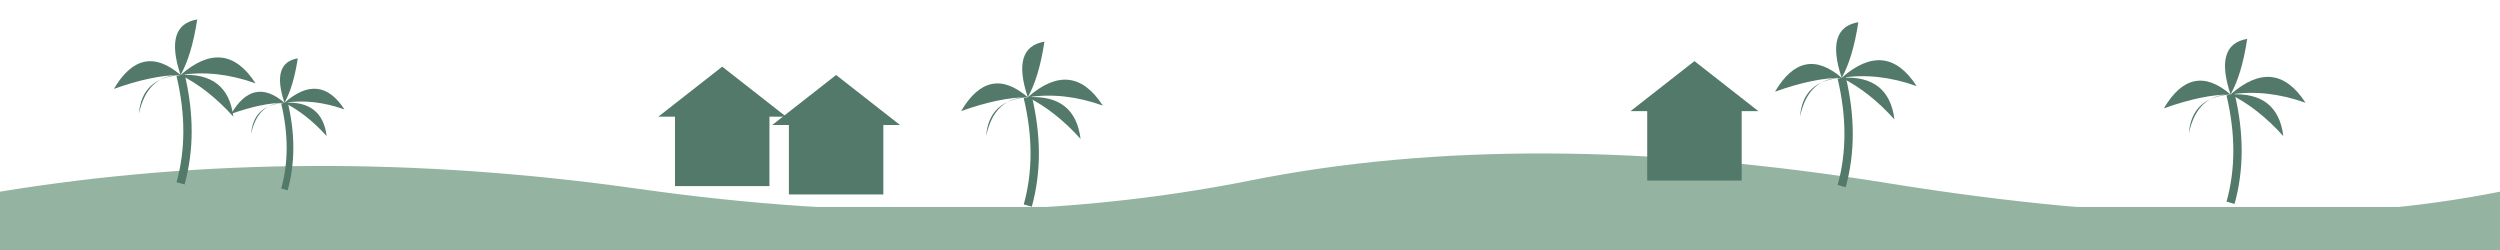
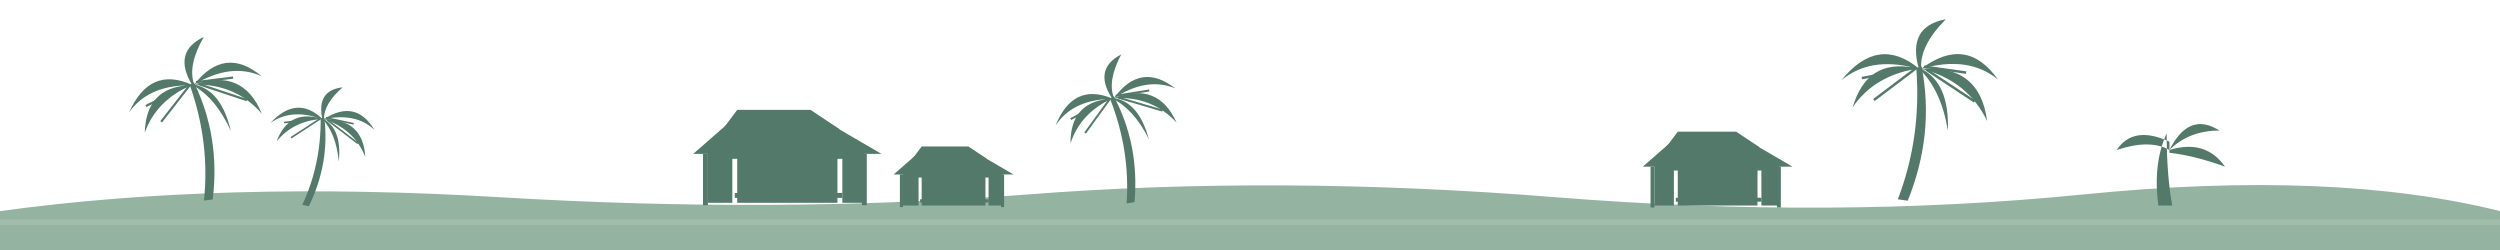
<svg xmlns="http://www.w3.org/2000/svg" width="900" height="90" viewBox="0 0 900 90">
  <defs>
-     <g id="palm">
-       <path d="M0 0Q5-18 0-39" fill="none" stroke="#52796a" stroke-width="3" />
-       <path d="M0-39Q-14-51-24-34Q-10-39 0-39Q-6-57 6-59Q4-46 0-39Q16-53 27-36Q13-41 0-39Q17-40 19-24Q10-34 0-39Q-12-39-15-25Q-14-38 0-39" fill="#52796a" />
+     <g id="palm" fill="#52796a">
+       <path d="M-2 0Q4-26-2-53L0-54Q9-28 2 0Z" />
+       <path d="M-1-53Q-19-64-31-44Q-21-55-3-53Q-22-54-25-34Q-18-48-1-53Q-8-69 7-74Q-2-62 0-53Q16-69 31-53Q18-61 0-53Q23-58 29-36Q19-51 0-53Q12-49 14-30Q9-46-1-53Z" />
+       <path d="M-3-53L-23-46M-2-53L-17-38M1-54L18-54M2-53L23-43" stroke="#52796a" stroke-width="1" />
    </g>
-     <g id="house">
-       <path fill="#52796a" d="M-17 0V-26H17V0Z" />
-       <path fill="#52796a" d="M-23-25L0-43L23-25Z" />
+     <g id="lodge" fill="#52796a">
+       <path d="M-32 0V-21H32V0H23V-18H21V0H-20V-18H-22V0ZM-38-20L-22-34H15L39-20Z" />
+       <path d="M-29-26L-20-38H10L22-30H-18Z" />
+       <path d="M-34-20V1H-32V-20M31-20V1H33V-20" />
+       <path d="M-21-4H23V-2H-21Z" />
    </g>
  </defs>
-   <path d="M0 69Q110 51 230 68T450 65T680 66T900 69V90H0Z" fill="#94b3a1" />
-   <use href="#palm" x="65" y="66" />
-   <use href="#palm" x="98" y="69" transform="translate(24 13) scale(.8)" />
-   <use href="#house" x="260" y="67" />
-   <use href="#house" x="301" y="70" />
-   <use href="#palm" x="370" y="74" />
-   <use href="#house" x="610" y="65" />
-   <use href="#palm" x="663" y="67" />
-   <use href="#palm" x="803" y="73" />
-   <path d="M0 78H900" stroke="#94b3a1" stroke-width="7" />
+   <path d="M0 76Q80 65 180 71T370 70T560 71T750 70T900 76V90H0Z" fill="#94b3a1" />
+   <use href="#palm" transform="translate(75 72) rotate(-7) scale(.79)" />
+   <use href="#palm" transform="translate(110 74) rotate(12) scale(.6)" />
+   <use href="#lodge" transform="translate(283 73) scale(.88)" />
+   <use href="#lodge" transform="translate(343 74) scale(.56)" />
+   <use href="#palm" transform="translate(407 73) rotate(-9) scale(.72)" />
+   <use href="#lodge" transform="translate(618 74) scale(.7)" />
+   <use href="#palm" transform="translate(685 72) rotate(8) scale(.9)" />
+   <path d="M777 74Q775 59 780 48Q780 63 782 74ZM781 51Q768 45 762 54Q774 50 781 54Q788 40 799 47Q788 47 781 54Q794 50 801 60Q790 56 781 55Z" fill="#52796a" />
+   <path d="M0 80H900" stroke="#a2bcac" stroke-width="2" />
</svg>
